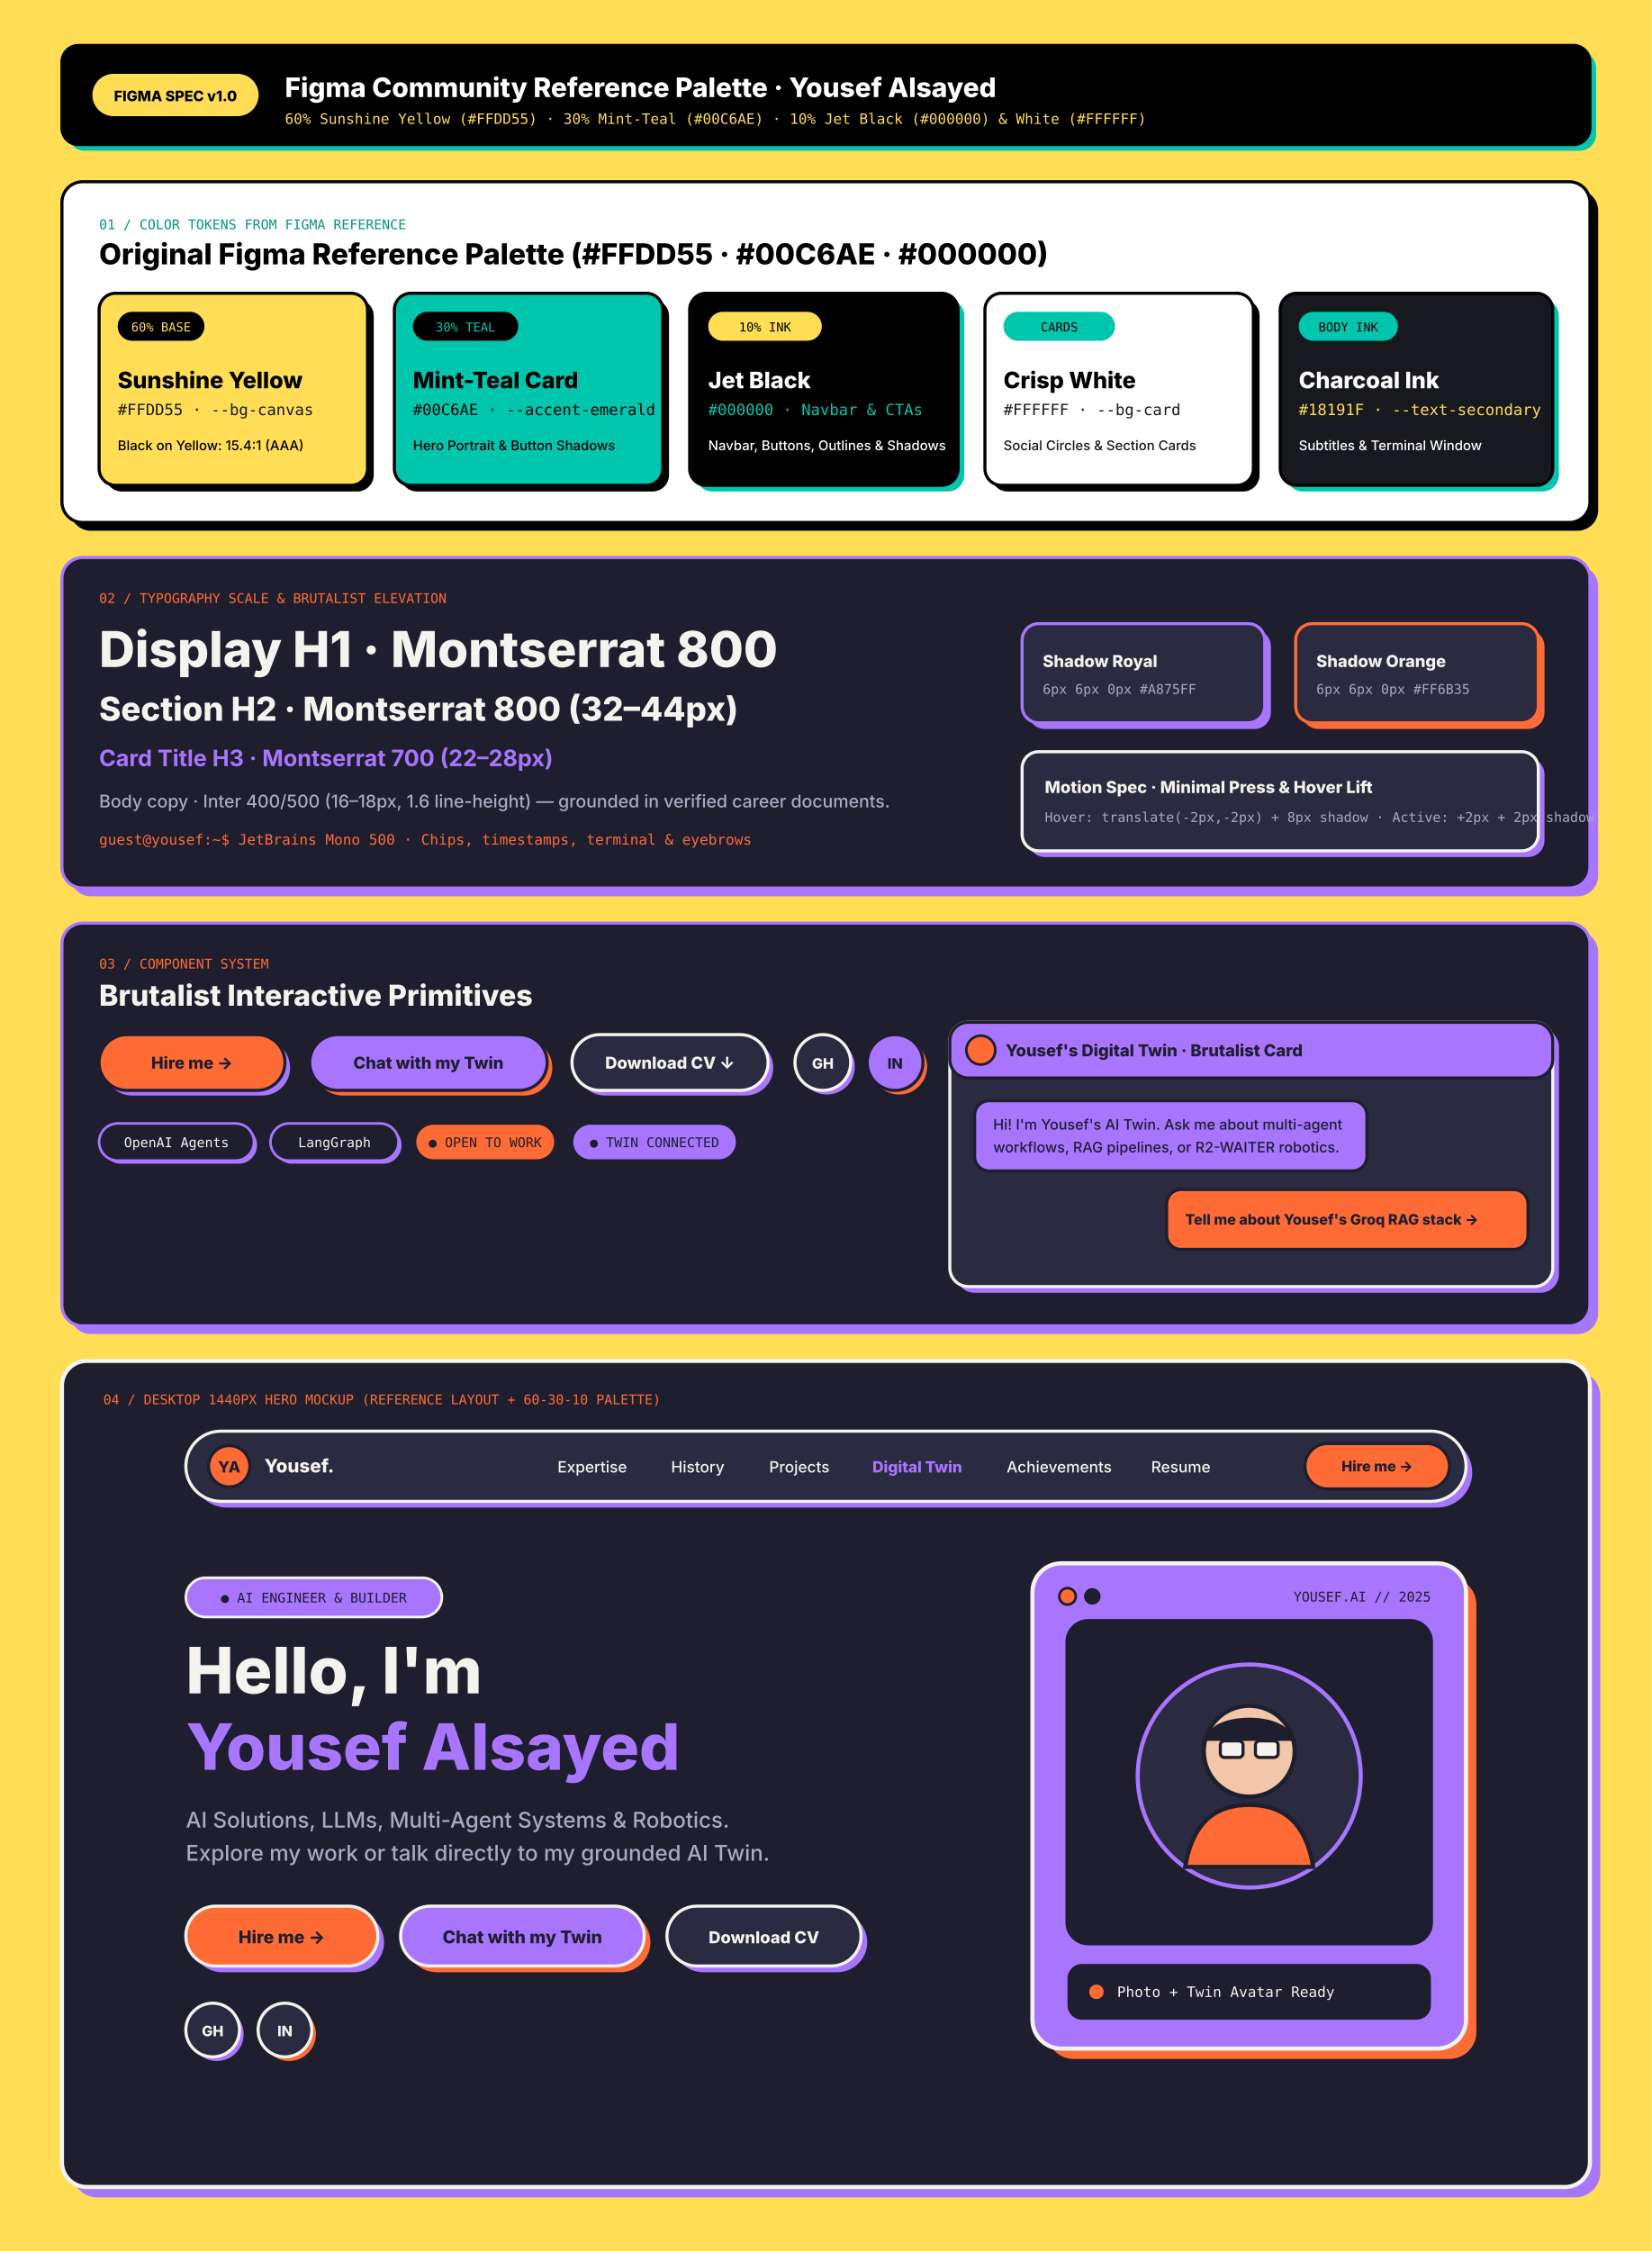
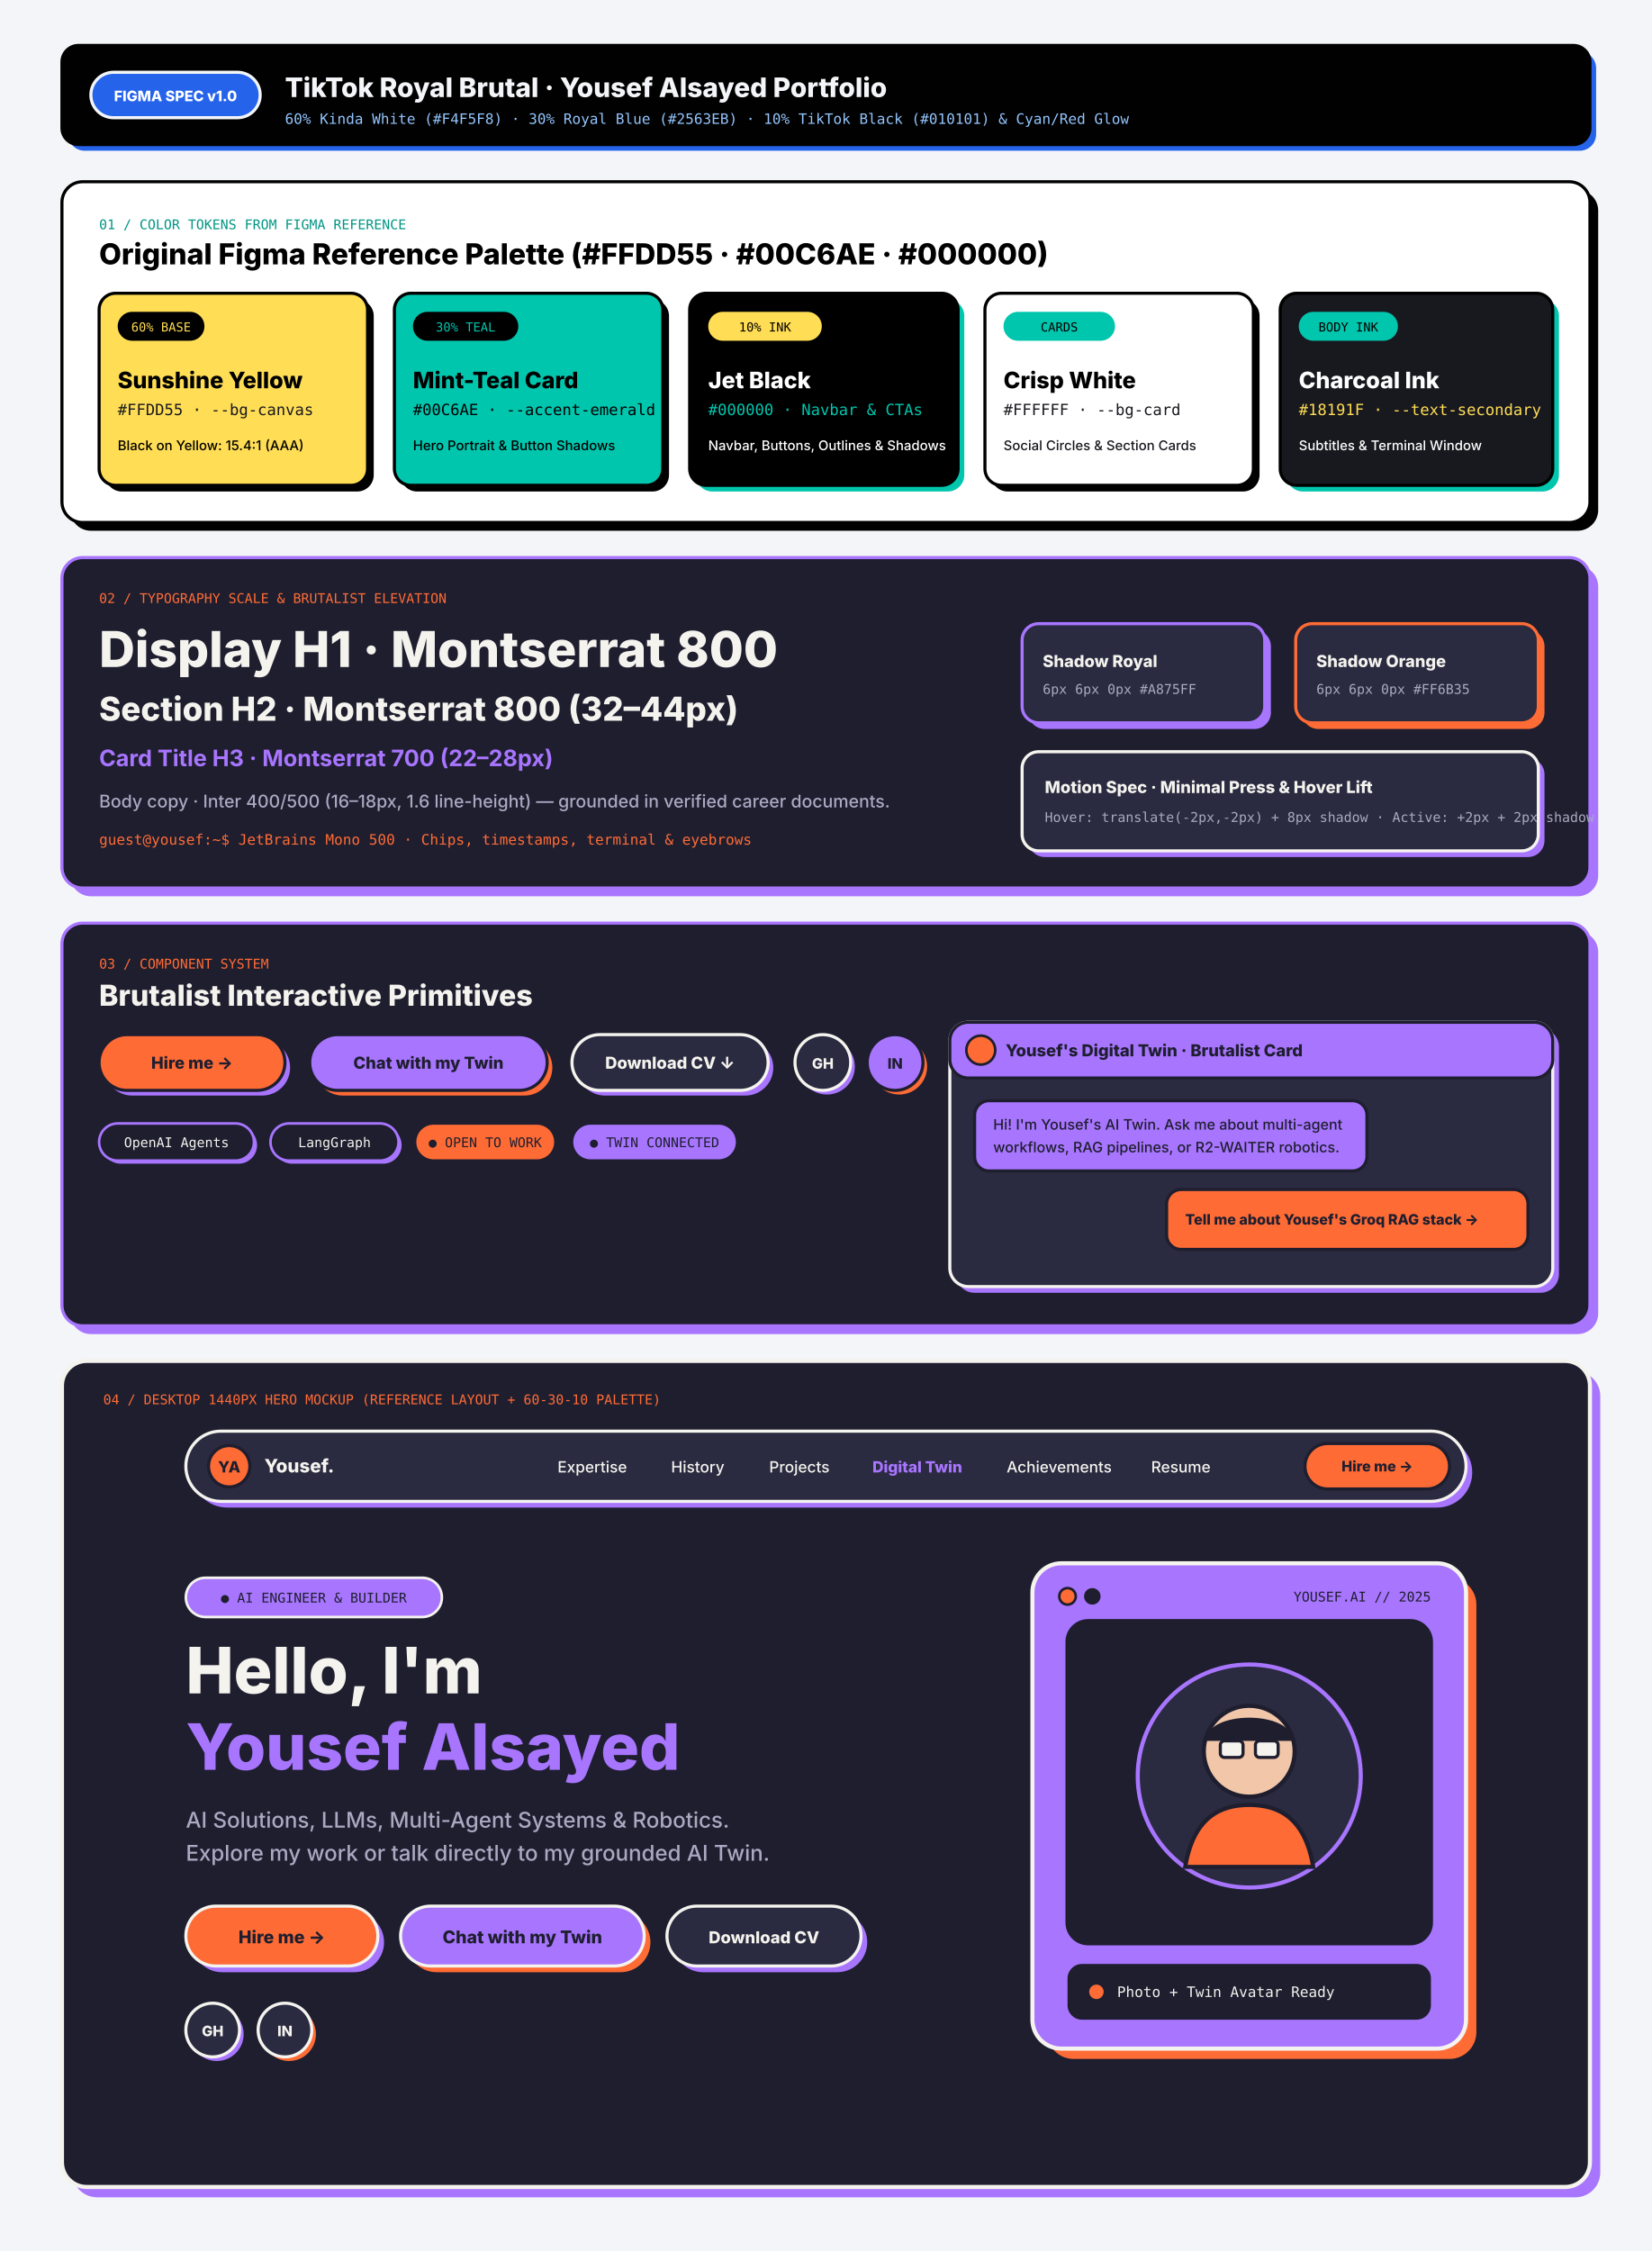
<svg xmlns="http://www.w3.org/2000/svg" viewBox="0 0 1600 2180" width="1600" height="2180" role="img" aria-label="Style – Indigo Brutal — Figma Design System &amp; Hero Mockup">
  <defs>
    <style>
      .display { font-family: 'Montserrat', 'Inter', -apple-system, BlinkMacSystemFont, sans-serif; font-weight: 800; }
      .heading { font-family: 'Montserrat', 'Inter', -apple-system, BlinkMacSystemFont, sans-serif; font-weight: 700; }
      .body { font-family: 'Inter', -apple-system, BlinkMacSystemFont, sans-serif; font-weight: 500; }
      .mono { font-family: 'JetBrains Mono', 'SFMono-Regular', Consolas, monospace; font-weight: 500; }
    </style>
  </defs>
-   <rect id="Canvas-Background" x="0" y="0" width="1600" height="2180" fill="#FFDD55" />
+   <rect id="Canvas-Background" x="0" y="0" width="1600" height="2180" fill="#F4F5F8" />
  <g id="00-File-Cover-Header" transform="translate(60, 44)">
-     <rect x="6" y="6" width="1480" height="96" rx="16" fill="#00C6AE" />
-     <rect x="0" y="0" width="1480" height="96" rx="16" fill="#000000" stroke="#000000" stroke-width="3" />
-     <rect x="28" y="26" width="164" height="44" rx="22" fill="#FFDD55" stroke="#000000" stroke-width="3" />
-     <text x="110" y="54" text-anchor="middle" fill="#000000" font-size="14" class="display">FIGMA SPEC v1.0</text>
-     <text x="216" y="50" fill="#FFFFFF" font-size="26" class="display">Figma Community Reference Palette · Yousef Alsayed</text>
-     <text x="216" y="76" fill="#FFDD55" font-size="14" class="mono">60% Sunshine Yellow (#FFDD55)  ·  30% Mint-Teal (#00C6AE)  ·  10% Jet Black (#000000) &amp; White (#FFFFFF)</text>
+     <rect x="6" y="6" width="1480" height="96" rx="16" fill="#2563EB" />
+     <rect x="0" y="0" width="1480" height="96" rx="16" fill="#010101" stroke="#010101" stroke-width="3" />
+     <rect x="28" y="26" width="164" height="44" rx="22" fill="#2563EB" stroke="#F4F5F8" stroke-width="3" />
+     <text x="110" y="54" text-anchor="middle" fill="#FFFFFF" font-size="14" class="display">FIGMA SPEC v1.0</text>
+     <text x="216" y="50" fill="#F4F5F8" font-size="26" class="display">TikTok Royal Brutal · Yousef Alsayed Portfolio</text>
+     <text x="216" y="76" fill="#93C5FD" font-size="14" class="mono">60% Kinda White (#F4F5F8)  ·  30% Royal Blue (#2563EB)  ·  10% TikTok Black (#010101) &amp; Cyan/Red Glow</text>
  </g>
  <g id="01-Color-Palette-60-30-10" transform="translate(60, 176)">
    <rect x="8" y="8" width="1480" height="330" rx="20" fill="#000000" />
    <rect x="0" y="0" width="1480" height="330" rx="20" fill="#FFFFFF" stroke="#000000" stroke-width="3" />
    <text x="36" y="46" fill="#009583" font-size="13" class="mono">01 / COLOR TOKENS FROM FIGMA REFERENCE</text>
    <text x="36" y="80" fill="#000000" font-size="28" class="display">Original Figma Reference Palette (#FFDD55 · #00C6AE · #000000)</text>
    <g id="Swatch-60-Indigo-Night" transform="translate(36, 108)">
      <rect x="6" y="6" width="260" height="186" rx="16" fill="#000000" />
      <rect x="0" y="0" width="260" height="186" rx="16" fill="#FFDD55" stroke="#000000" stroke-width="3" />
      <rect x="18" y="18" width="84" height="28" rx="14" fill="#000000" />
      <text x="60" y="37" text-anchor="middle" fill="#FFDD55" font-size="12" class="mono">60% BASE</text>
      <text x="18" y="92" fill="#000000" font-size="22" class="display">Sunshine Yellow</text>
      <text x="18" y="118" fill="#18191F" font-size="15" class="mono">#FFDD55 · --bg-canvas</text>
      <text x="18" y="152" fill="#000000" font-size="13" class="body">Black on Yellow: 15.4:1 (AAA)</text>
    </g>
    <g id="Swatch-Surface-Indigo" transform="translate(322, 108)">
      <rect x="6" y="6" width="260" height="186" rx="16" fill="#000000" />
      <rect x="0" y="0" width="260" height="186" rx="16" fill="#00C6AE" stroke="#000000" stroke-width="3" />
      <rect x="18" y="18" width="102" height="28" rx="14" fill="#000000" />
      <text x="69" y="37" text-anchor="middle" fill="#00C6AE" font-size="12" class="mono">30% TEAL</text>
      <text x="18" y="92" fill="#000000" font-size="22" class="display">Mint-Teal Card</text>
      <text x="18" y="118" fill="#000000" font-size="15" class="mono">#00C6AE · --accent-emerald</text>
      <text x="18" y="152" fill="#000000" font-size="13" class="body">Hero Portrait &amp; Button Shadows</text>
    </g>
    <g id="Swatch-30-Royal-Amethyst" transform="translate(608, 108)">
      <rect x="6" y="6" width="260" height="186" rx="16" fill="#00C6AE" />
      <rect x="0" y="0" width="260" height="186" rx="16" fill="#000000" stroke="#000000" stroke-width="3" />
      <rect x="18" y="18" width="110" height="28" rx="14" fill="#FFDD55" />
      <text x="73" y="37" text-anchor="middle" fill="#000000" font-size="12" class="mono">10% INK</text>
      <text x="18" y="92" fill="#FFFFFF" font-size="22" class="display">Jet Black</text>
      <text x="18" y="118" fill="#00C6AE" font-size="15" class="mono">#000000 · Navbar &amp; CTAs</text>
      <text x="18" y="152" fill="#FFFFFF" font-size="13" class="body">Navbar, Buttons, Outlines &amp; Shadows</text>
    </g>
    <g id="Swatch-10-Electric-Orange" transform="translate(894, 108)">
      <rect x="6" y="6" width="260" height="186" rx="16" fill="#000000" />
      <rect x="0" y="0" width="260" height="186" rx="16" fill="#FFFFFF" stroke="#000000" stroke-width="3" />
      <rect x="18" y="18" width="108" height="28" rx="14" fill="#00C6AE" />
      <text x="72" y="37" text-anchor="middle" fill="#000000" font-size="12" class="mono">CARDS</text>
      <text x="18" y="92" fill="#000000" font-size="22" class="display">Crisp White</text>
      <text x="18" y="118" fill="#18191F" font-size="15" class="mono">#FFFFFF · --bg-card</text>
      <text x="18" y="152" fill="#18191F" font-size="13" class="body">Social Circles &amp; Section Cards</text>
    </g>
    <g id="Swatch-Paper-Text" transform="translate(1180, 108)">
      <rect x="6" y="6" width="264" height="186" rx="16" fill="#00C6AE" />
      <rect x="0" y="0" width="264" height="186" rx="16" fill="#18191F" stroke="#000000" stroke-width="3" />
      <rect x="18" y="18" width="96" height="28" rx="14" fill="#00C6AE" />
      <text x="66" y="37" text-anchor="middle" fill="#000000" font-size="12" class="mono">BODY INK</text>
      <text x="18" y="92" fill="#FFFFFF" font-size="22" class="display">Charcoal Ink</text>
      <text x="18" y="118" fill="#FFDD55" font-size="15" class="mono">#18191F · --text-secondary</text>
      <text x="18" y="152" fill="#FFFFFF" font-size="13" class="body">Subtitles &amp; Terminal Window</text>
    </g>
  </g>
  <g id="02-Typography-And-Shadows" transform="translate(60, 540)">
    <rect x="8" y="8" width="1480" height="320" rx="20" fill="#A875FF" />
    <rect x="0" y="0" width="1480" height="320" rx="20" fill="#1E1E2F" stroke="#A875FF" stroke-width="3" />
    <text x="36" y="44" fill="#FF6B35" font-size="13" class="mono">02 / TYPOGRAPHY SCALE &amp; BRUTALIST ELEVATION</text>
    <text x="36" y="106" fill="#F5F3EE" font-size="48" class="display">Display H1 · Montserrat 800</text>
    <text x="36" y="158" fill="#F5F3EE" font-size="32" class="display">Section H2 · Montserrat 800 (32–44px)</text>
    <text x="36" y="202" fill="#A875FF" font-size="22" class="heading">Card Title H3 · Montserrat 700 (22–28px)</text>
    <text x="36" y="242" fill="#A9A9C2" font-size="17" class="body">Body copy · Inter 400/500 (16–18px, 1.6 line-height) — grounded in verified career documents.</text>
    <text x="36" y="278" fill="#FF6B35" font-size="14" class="mono">guest@yousef:~$ JetBrains Mono 500 · Chips, timestamps, terminal &amp; eyebrows</text>
    <g id="Elevation-Specimens" transform="translate(930, 64)">
      <rect x="6" y="6" width="235" height="96" rx="16" fill="#A875FF" />
      <rect x="0" y="0" width="235" height="96" rx="16" fill="#2A2A40" stroke="#A875FF" stroke-width="3" />
      <text x="20" y="42" fill="#F5F3EE" font-size="16" class="display">Shadow Royal</text>
      <text x="20" y="68" fill="#A9A9C2" font-size="13" class="mono">6px 6px 0px #A875FF</text>
      <g transform="translate(265, 0)">
        <rect x="6" y="6" width="235" height="96" rx="16" fill="#FF6B35" />
        <rect x="0" y="0" width="235" height="96" rx="16" fill="#2A2A40" stroke="#FF6B35" stroke-width="3" />
        <text x="20" y="42" fill="#F5F3EE" font-size="16" class="display">Shadow Orange</text>
        <text x="20" y="68" fill="#A9A9C2" font-size="13" class="mono">6px 6px 0px #FF6B35</text>
      </g>
      <g transform="translate(0, 124)">
        <rect x="6" y="6" width="500" height="96" rx="16" fill="#A875FF" />
        <rect x="0" y="0" width="500" height="96" rx="16" fill="#2A2A40" stroke="#F5F3EE" stroke-width="3" />
        <text x="22" y="40" fill="#F5F3EE" font-size="16" class="display">Motion Spec · Minimal Press &amp; Hover Lift</text>
        <text x="22" y="68" fill="#A9A9C2" font-size="13" class="mono">Hover: translate(-2px,-2px) + 8px shadow · Active: +2px + 2px shadow</text>
      </g>
    </g>
  </g>
  <g id="03-Component-Library" transform="translate(60, 894)">
    <rect x="8" y="8" width="1480" height="390" rx="20" fill="#A875FF" />
    <rect x="0" y="0" width="1480" height="390" rx="20" fill="#1E1E2F" stroke="#A875FF" stroke-width="3" />
    <text x="36" y="44" fill="#FF6B35" font-size="13" class="mono">03 / COMPONENT SYSTEM</text>
    <text x="36" y="80" fill="#F5F3EE" font-size="28" class="display">Brutalist Interactive Primitives</text>
    <g id="Component-Buttons" transform="translate(36, 108)">
      <rect x="5" y="5" width="180" height="54" rx="27" fill="#A875FF" />
      <rect x="0" y="0" width="180" height="54" rx="27" fill="#FF6B35" stroke="#1E1E2F" stroke-width="3" />
      <text x="90" y="33" text-anchor="middle" fill="#1E1E2F" font-size="16" class="display">Hire me →</text>
      <g transform="translate(204, 0)">
        <rect x="5" y="5" width="230" height="54" rx="27" fill="#FF6B35" />
        <rect x="0" y="0" width="230" height="54" rx="27" fill="#A875FF" stroke="#1E1E2F" stroke-width="3" />
        <text x="115" y="33" text-anchor="middle" fill="#1E1E2F" font-size="16" class="display">Chat with my Twin</text>
      </g>
      <g transform="translate(458, 0)">
        <rect x="5" y="5" width="190" height="54" rx="27" fill="#A875FF" />
        <rect x="0" y="0" width="190" height="54" rx="27" fill="#2A2A40" stroke="#F5F3EE" stroke-width="3" />
        <text x="95" y="33" text-anchor="middle" fill="#F5F3EE" font-size="16" class="display">Download CV ↓</text>
      </g>
      <g transform="translate(674, 0)">
        <circle cx="31" cy="31" r="27" fill="#A875FF" />
        <circle cx="27" cy="27" r="27" fill="#2A2A40" stroke="#F5F3EE" stroke-width="3" />
        <text x="27" y="33" text-anchor="middle" fill="#F5F3EE" font-size="14" class="display">GH</text>
      </g>
      <g transform="translate(744, 0)">
        <circle cx="31" cy="31" r="27" fill="#FF6B35" />
        <circle cx="27" cy="27" r="27" fill="#A875FF" stroke="#1E1E2F" stroke-width="3" />
        <text x="27" y="33" text-anchor="middle" fill="#1E1E2F" font-size="14" class="display">IN</text>
      </g>
    </g>
    <g id="Component-Chips" transform="translate(36, 194)">
      <rect x="3" y="3" width="150" height="36" rx="18" fill="#A875FF" />
      <rect x="0" y="0" width="150" height="36" rx="18" fill="#1E1E2F" stroke="#A875FF" stroke-width="2.5" />
      <text x="75" y="23" text-anchor="middle" fill="#F5F3EE" font-size="13" class="mono">OpenAI Agents</text>
      <g transform="translate(166, 0)">
        <rect x="3" y="3" width="124" height="36" rx="18" fill="#A875FF" />
        <rect x="0" y="0" width="124" height="36" rx="18" fill="#1E1E2F" stroke="#A875FF" stroke-width="2.5" />
        <text x="62" y="23" text-anchor="middle" fill="#F5F3EE" font-size="13" class="mono">LangGraph</text>
      </g>
      <g transform="translate(306, 0)">
        <rect x="3" y="3" width="136" height="36" rx="18" fill="#1E1E2F" />
        <rect x="0" y="0" width="136" height="36" rx="18" fill="#FF6B35" stroke="#1E1E2F" stroke-width="2.5" />
        <text x="68" y="23" text-anchor="middle" fill="#1E1E2F" font-size="13" class="mono">● OPEN TO WORK</text>
      </g>
      <g transform="translate(458, 0)">
        <rect x="3" y="3" width="160" height="36" rx="18" fill="#1E1E2F" />
        <rect x="0" y="0" width="160" height="36" rx="18" fill="#A875FF" stroke="#1E1E2F" stroke-width="2.5" />
        <text x="80" y="23" text-anchor="middle" fill="#1E1E2F" font-size="13" class="mono">● TWIN CONNECTED</text>
      </g>
    </g>
    <g id="Component-Twin-Preview" transform="translate(860, 96)">
      <rect x="6" y="6" width="584" height="256" rx="18" fill="#A875FF" />
      <rect x="0" y="0" width="584" height="256" rx="18" fill="#2A2A40" stroke="#F5F3EE" stroke-width="3" />
      <rect x="0" y="0" width="584" height="54" rx="18" fill="#A875FF" stroke="#1E1E2F" stroke-width="3" />
      <circle cx="30" cy="27" r="14" fill="#FF6B35" stroke="#1E1E2F" stroke-width="2.5" />
      <text x="54" y="33" fill="#1E1E2F" font-size="16" class="display">Yousef's Digital Twin · Brutalist Card</text>
      <rect x="24" y="76" width="380" height="68" rx="14" fill="#A875FF" stroke="#1E1E2F" stroke-width="3" />
      <text x="42" y="104" fill="#1E1E2F" font-size="14" class="body">Hi! I'm Yousef's AI Twin. Ask me about multi-agent</text>
      <text x="42" y="126" fill="#1E1E2F" font-size="14" class="body">workflows, RAG pipelines, or R2-WAITER robotics.</text>
      <rect x="210" y="162" width="350" height="58" rx="14" fill="#FF6B35" stroke="#1E1E2F" stroke-width="3" />
      <text x="228" y="196" fill="#1E1E2F" font-size="14" class="display">Tell me about Yousef's Groq RAG stack →</text>
    </g>
  </g>
  <g id="04-Desktop-Hero-Mockup-1440" transform="translate(60, 1318)">
    <rect x="10" y="10" width="1480" height="800" rx="24" fill="#A875FF" />
    <rect x="0" y="0" width="1480" height="800" rx="24" fill="#1E1E2F" stroke="#F5F3EE" stroke-width="4" />
    <text x="40" y="42" fill="#FF6B35" font-size="13" class="mono">04 / DESKTOP 1440PX HERO MOCKUP (REFERENCE LAYOUT + 60-30-10 PALETTE)</text>
    <g id="Mockup-Navbar" transform="translate(120, 68)">
      <rect x="6" y="6" width="1240" height="68" rx="34" fill="#A875FF" />
      <rect x="0" y="0" width="1240" height="68" rx="34" fill="#2A2A40" stroke="#F5F3EE" stroke-width="3" />
      <circle cx="42" cy="34" r="20" fill="#FF6B35" stroke="#1E1E2F" stroke-width="3" />
      <text x="42" y="40" text-anchor="middle" fill="#1E1E2F" font-size="15" class="display">YA</text>
      <text x="76" y="40" fill="#F5F3EE" font-size="18" class="display">Yousef.</text>
      <text x="360" y="40" fill="#F5F3EE" font-size="15" class="body">Expertise</text>
      <text x="470" y="40" fill="#F5F3EE" font-size="15" class="body">History</text>
      <text x="565" y="40" fill="#F5F3EE" font-size="15" class="body">Projects</text>
      <text x="665" y="40" fill="#A875FF" font-size="15" class="display">Digital Twin</text>
      <text x="795" y="40" fill="#F5F3EE" font-size="15" class="body">Achievements</text>
      <text x="935" y="40" fill="#F5F3EE" font-size="15" class="body">Resume</text>
      <rect x="1084" y="12" width="140" height="44" rx="22" fill="#FF6B35" stroke="#1E1E2F" stroke-width="3" />
      <text x="1154" y="39" text-anchor="middle" fill="#1E1E2F" font-size="14" class="display">Hire me →</text>
    </g>
    <g id="Mockup-Hero-Copy" transform="translate(120, 210)">
      <rect x="4" y="4" width="248" height="38" rx="19" fill="#1E1E2F" />
      <rect x="0" y="0" width="248" height="38" rx="19" fill="#A875FF" stroke="#F5F3EE" stroke-width="2.5" />
      <text x="124" y="24" text-anchor="middle" fill="#1E1E2F" font-size="13" class="mono">● AI ENGINEER &amp; BUILDER</text>
      <text x="0" y="112" fill="#F5F3EE" font-size="62" class="display">Hello, I'm</text>
      <text x="0" y="186" fill="#A875FF" font-size="62" class="display">Yousef Alsayed</text>
      <text x="0" y="242" fill="#A9A9C2" font-size="21" class="body">AI Solutions, LLMs, Multi-Agent Systems &amp; Robotics.</text>
      <text x="0" y="274" fill="#A9A9C2" font-size="21" class="body">Explore my work or talk directly to my grounded AI Twin.</text>
      <g transform="translate(0, 318)">
        <rect x="6" y="6" width="186" height="58" rx="29" fill="#A875FF" />
        <rect x="0" y="0" width="186" height="58" rx="29" fill="#FF6B35" stroke="#F5F3EE" stroke-width="3" />
        <text x="93" y="36" text-anchor="middle" fill="#1E1E2F" font-size="17" class="display">Hire me →</text>
        <g transform="translate(208, 0)">
          <rect x="6" y="6" width="236" height="58" rx="29" fill="#FF6B35" />
          <rect x="0" y="0" width="236" height="58" rx="29" fill="#A875FF" stroke="#F5F3EE" stroke-width="3" />
          <text x="118" y="36" text-anchor="middle" fill="#1E1E2F" font-size="17" class="display">Chat with my Twin</text>
        </g>
        <g transform="translate(466, 0)">
          <rect x="6" y="6" width="188" height="58" rx="29" fill="#A875FF" />
          <rect x="0" y="0" width="188" height="58" rx="29" fill="#2A2A40" stroke="#F5F3EE" stroke-width="3" />
          <text x="94" y="36" text-anchor="middle" fill="#F5F3EE" font-size="16" class="display">Download CV</text>
        </g>
      </g>
      <g transform="translate(0, 412)">
        <circle cx="30" cy="30" r="26" fill="#A875FF" />
        <circle cx="26" cy="26" r="26" fill="#2A2A40" stroke="#F5F3EE" stroke-width="3" />
        <text x="26" y="32" text-anchor="middle" fill="#F5F3EE" font-size="14" class="display">GH</text>
        <g transform="translate(70, 0)">
          <circle cx="30" cy="30" r="26" fill="#FF6B35" />
          <circle cx="26" cy="26" r="26" fill="#2A2A40" stroke="#F5F3EE" stroke-width="3" />
          <text x="26" y="32" text-anchor="middle" fill="#F5F3EE" font-size="14" class="display">IN</text>
        </g>
      </g>
    </g>
    <g id="Mockup-Hero-Profile-Card" transform="translate(940, 196)">
      <rect x="12" y="12" width="420" height="470" rx="28" fill="#FF6B35" stroke="#1E1E2F" stroke-width="4" />
      <rect x="0" y="0" width="420" height="470" rx="28" fill="#A875FF" stroke="#F5F3EE" stroke-width="4" />
      <circle cx="34" cy="32" r="8" fill="#FF6B35" stroke="#1E1E2F" stroke-width="2.5" />
      <circle cx="58" cy="32" r="8" fill="#1E1E2F" />
      <text x="386" y="37" text-anchor="end" fill="#1E1E2F" font-size="13" class="mono">YOUSEF.AI // 2025</text>
      <rect x="34" y="56" width="352" height="312" rx="20" fill="#1E1E2F" stroke="#1E1E2F" stroke-width="4" />
      <circle cx="210" cy="206" r="108" fill="#2A2A40" stroke="#A875FF" stroke-width="4" />
      <circle cx="210" cy="182" r="44" fill="#F2C6A8" stroke="#1E1E2F" stroke-width="4" />
      <path d="M168 172 C168 142 252 142 252 172" fill="#1E1E2F" />
      <rect x="182" y="172" width="22" height="16" rx="4" fill="#F5F3EE" stroke="#1E1E2F" stroke-width="3" />
      <rect x="216" y="172" width="22" height="16" rx="4" fill="#F5F3EE" stroke="#1E1E2F" stroke-width="3" />
      <path d="M148 294 C156 246 182 234 210 234 C238 234 264 246 272 294 Z" fill="#FF6B35" stroke="#1E1E2F" stroke-width="4" />
      <rect x="34" y="388" width="352" height="54" rx="14" fill="#1E1E2F" />
      <circle cx="62" cy="415" r="7" fill="#FF6B35" />
      <text x="82" y="420" fill="#F5F3EE" font-size="14" class="mono">Photo + Twin Avatar Ready</text>
    </g>
  </g>
</svg>
